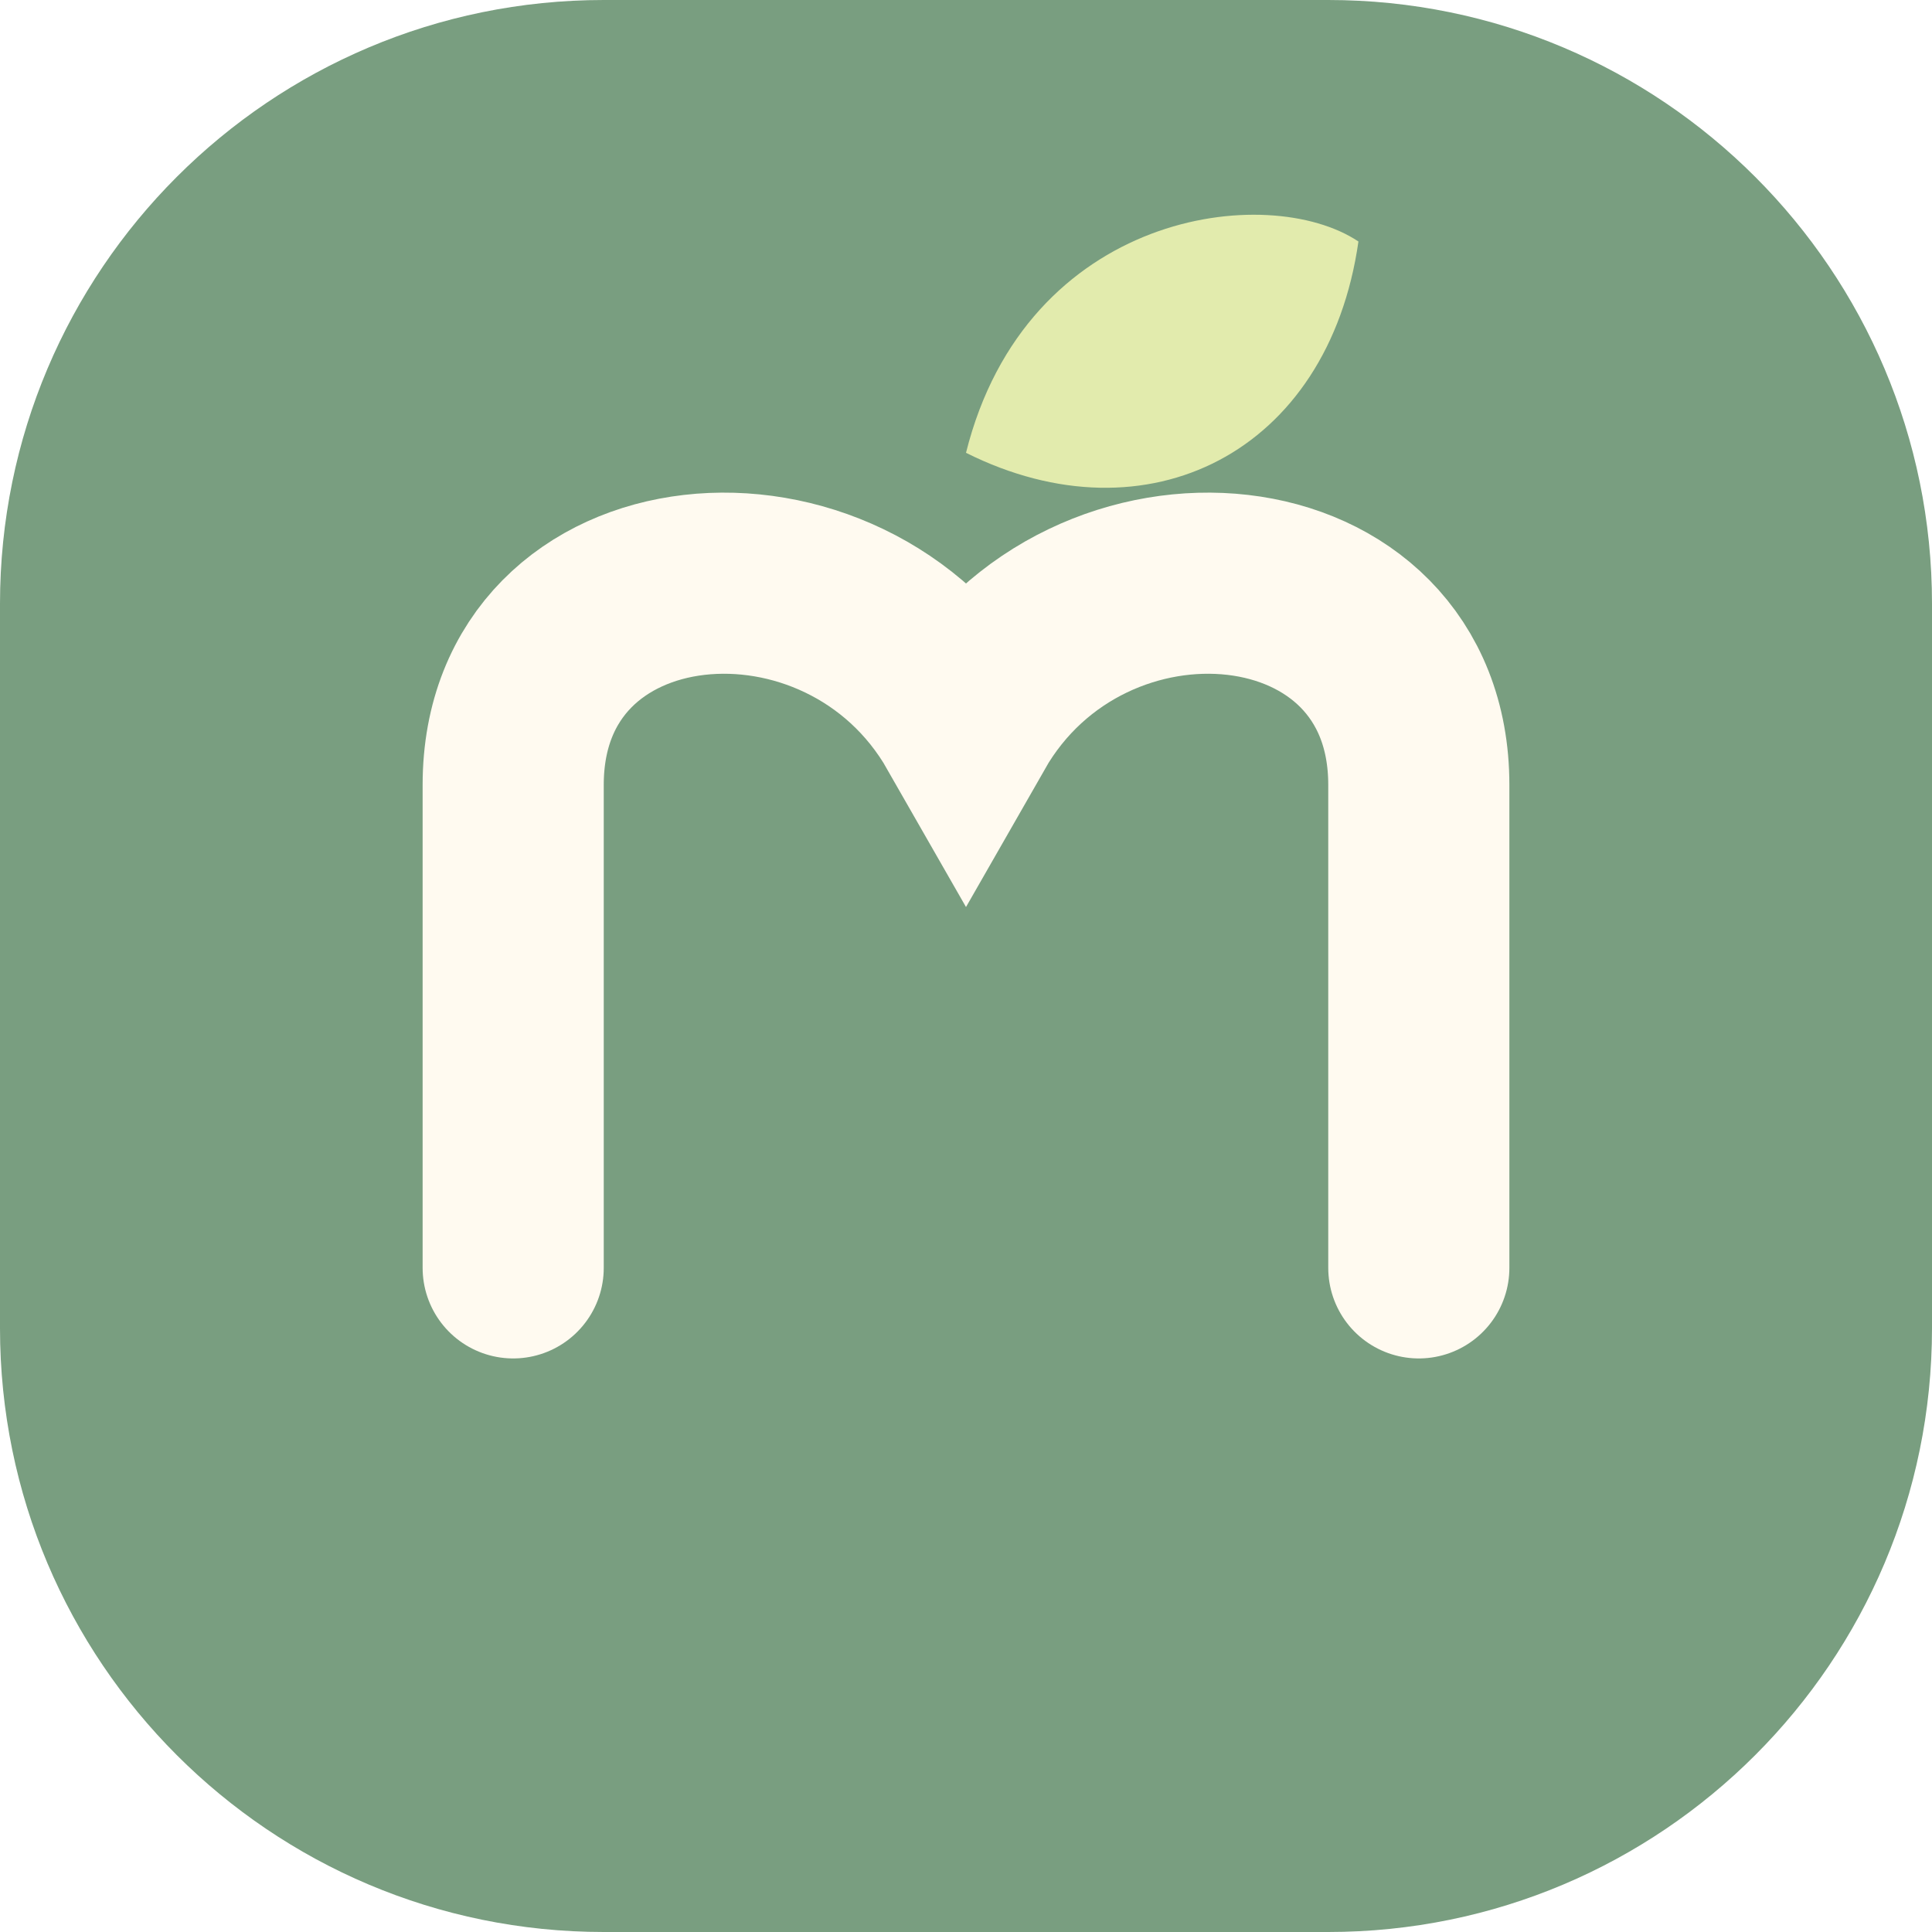
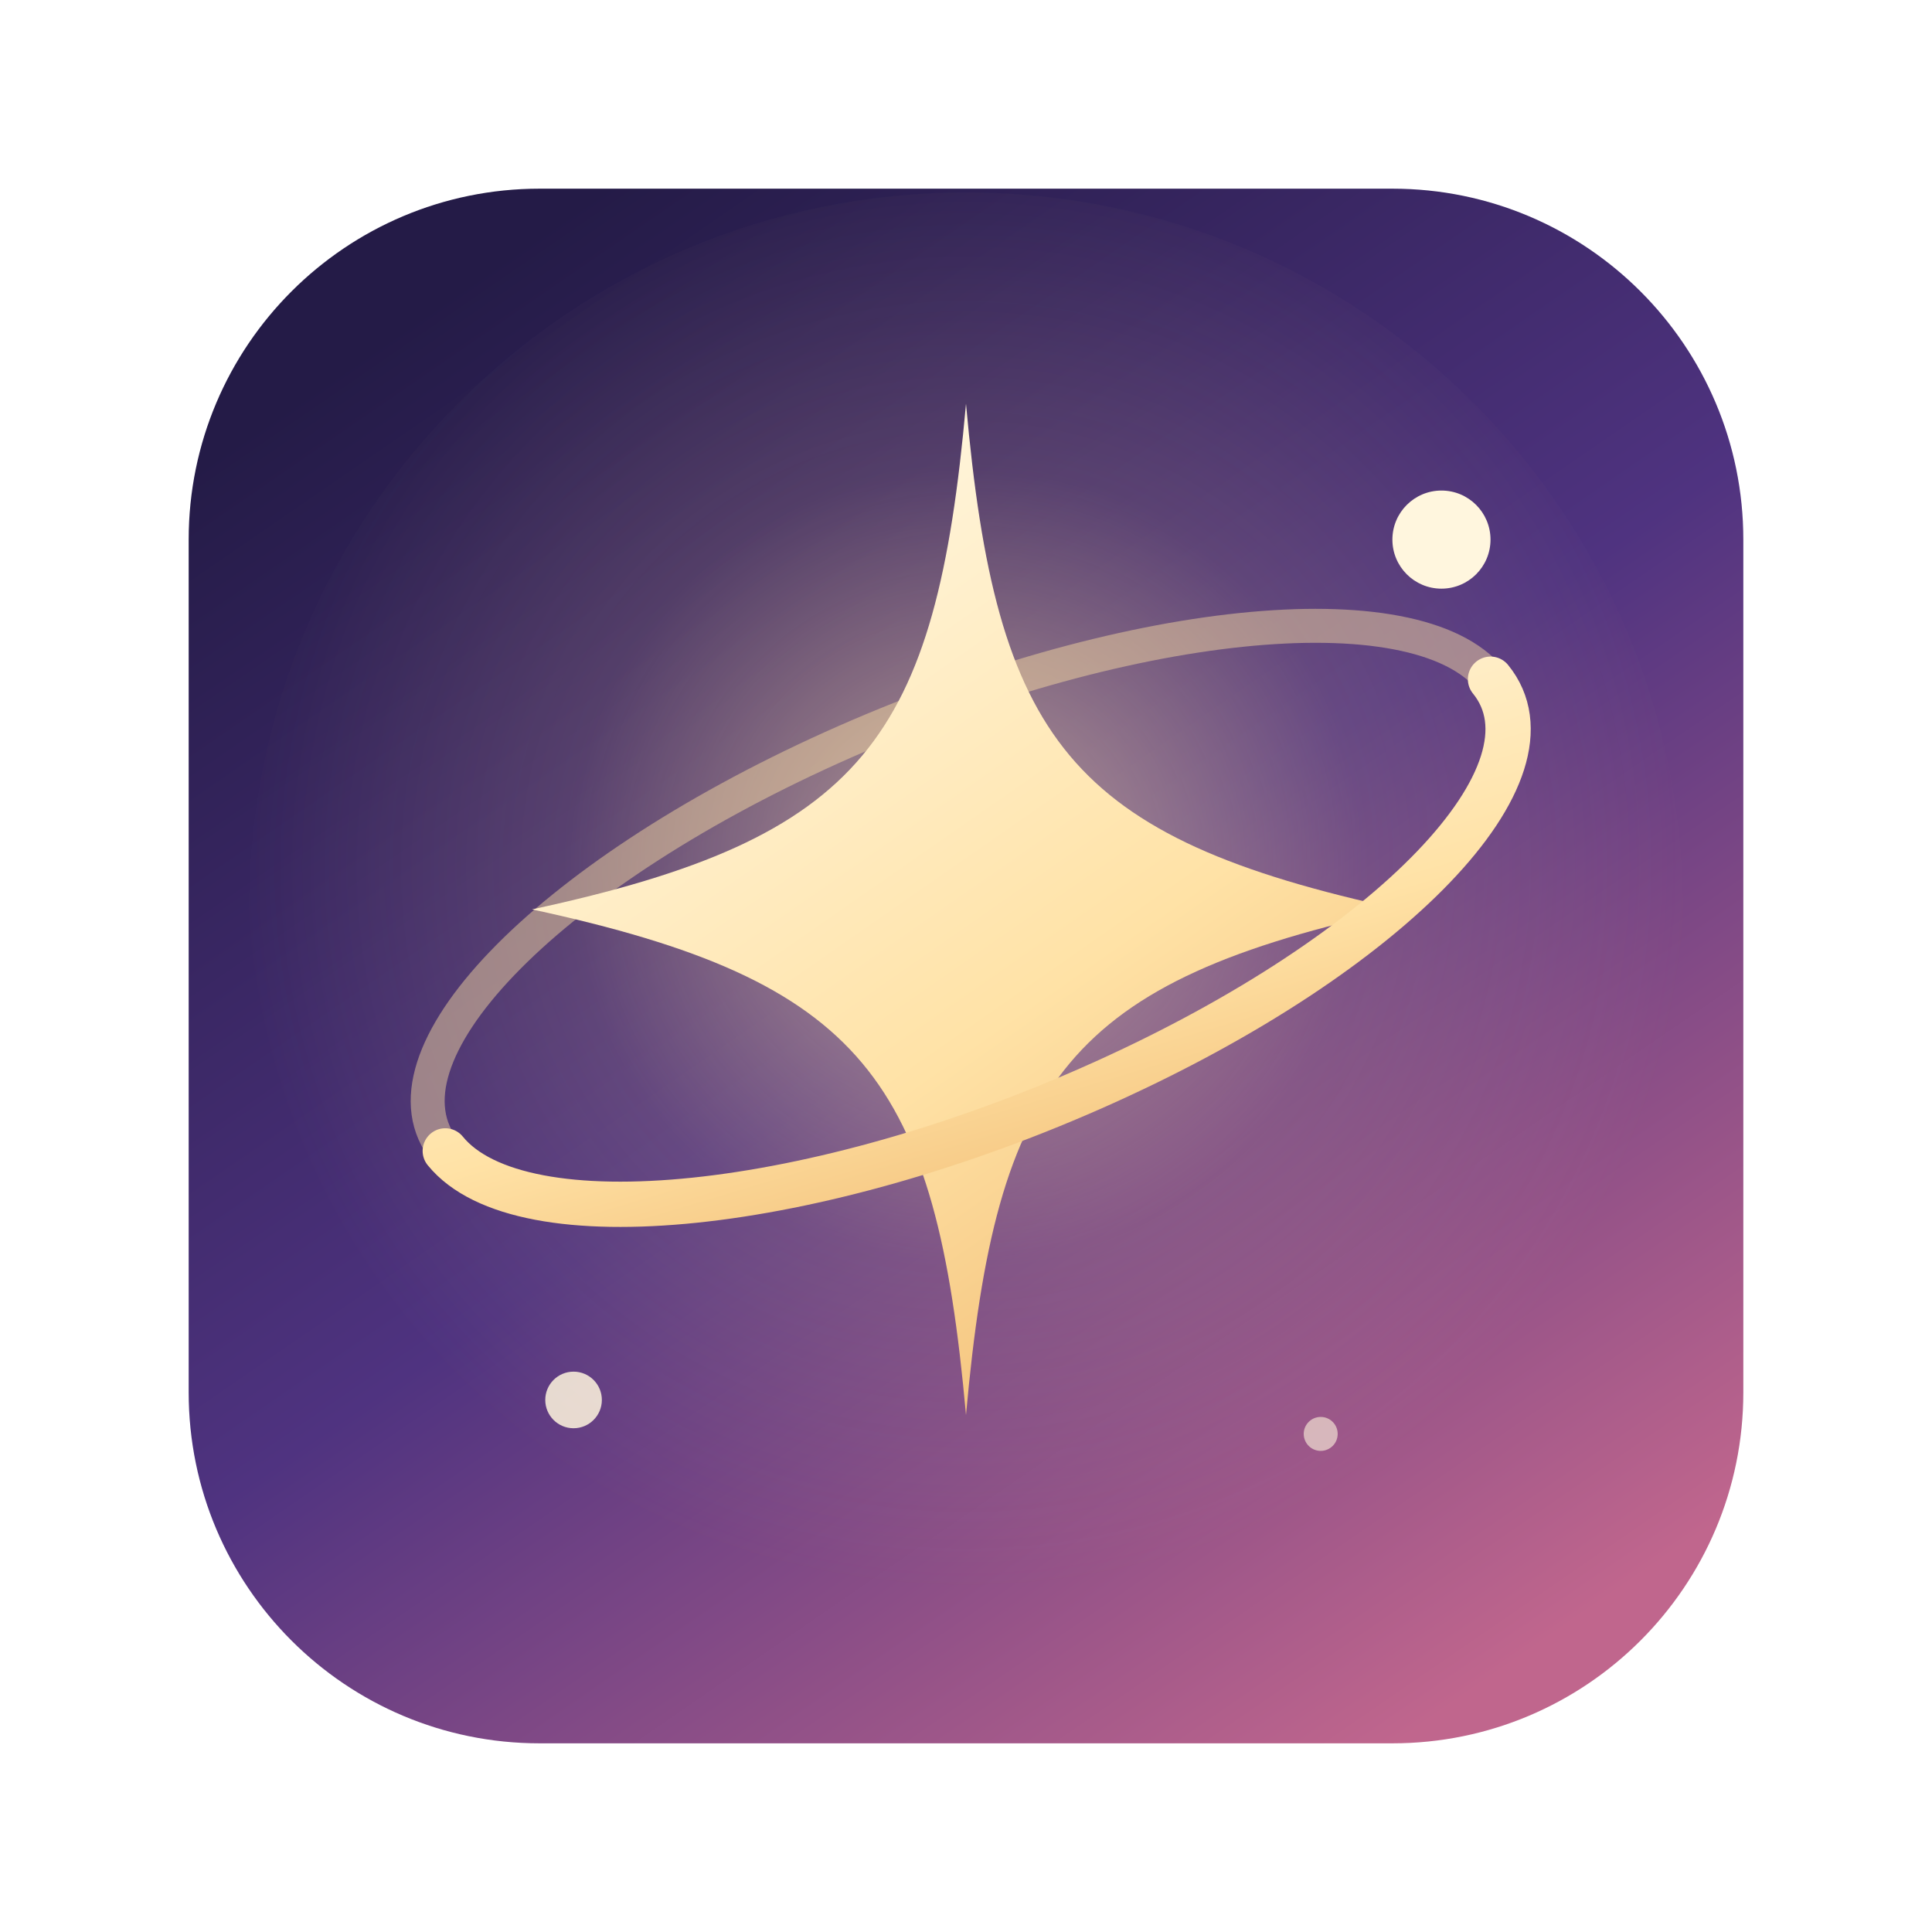
- <svg xmlns="http://www.w3.org/2000/svg" viewBox="0 0 64 64">
-   <rect width="64" height="64" rx="20" fill="#799e80" />
-   <path d="M17 42V26c0-8 11-9 15-2 4-7 15-6 15 2v16" fill="none" stroke="#fffaf0" stroke-width="6" stroke-linecap="round" />
-   <path d="M32 15c2-8 10-9 13-7-1 7-7 10-13 7" fill="#e2ebad" />
+ <svg xmlns="http://www.w3.org/2000/svg" viewBox="0 0 1024 1024">
+   <defs>
+     <linearGradient id="sky" x1="0.18" y1="0.05" x2="0.82" y2="0.98">
+       <stop offset="0" stop-color="#241b47" />
+       <stop offset="0.5" stop-color="#4f3380" />
+       <stop offset="1" stop-color="#c0668d" />
+     </linearGradient>
+     <radialGradient id="glow" cx="0.5" cy="0.47" r="0.5">
+       <stop offset="0" stop-color="#ffe7b0" stop-opacity="0.6" />
+       <stop offset="0.55" stop-color="#ffd59a" stop-opacity="0.14" />
+       <stop offset="1" stop-color="#ffd59a" stop-opacity="0" />
+     </radialGradient>
+     <linearGradient id="gold" x1="0.2" y1="0" x2="0.8" y2="1">
+       <stop offset="0" stop-color="#fffaea" />
+       <stop offset="0.6" stop-color="#ffe2a6" />
+       <stop offset="1" stop-color="#f0b86e" />
+     </linearGradient>
+     <clipPath id="tile">
+       <rect x="100" y="100" width="824" height="824" rx="186" />
+     </clipPath>
+   </defs>
+   <rect x="100" y="100" width="824" height="824" rx="186" fill="url(#sky)" />
+   <g clip-path="url(#tile)">
+     <circle cx="512" cy="482" r="380" fill="url(#glow)" />
+     <path d="M 236 610 A 300 108 -22 0 1 790 360" fill="none" stroke="#ffe2a6" stroke-opacity="0.45" stroke-width="18" stroke-linecap="round" />
+     <path d="M512 214 C 528 392 566 444 742 482 C 566 520 528 572 512 750 C 496 572 458 520 282 482 C 458 444 496 392 512 214 Z" fill="url(#gold)" />
+     <path d="M 790 360 A 300 108 -22 0 1 236 610" fill="none" stroke="url(#gold)" stroke-width="24" stroke-linecap="round" />
+     <circle cx="764" cy="286" r="26" fill="#fff6de" />
+     <circle cx="304" cy="742" r="15" fill="#fff6de" fill-opacity="0.85" />
+     <circle cx="700" cy="760" r="9" fill="#fff6de" fill-opacity="0.6" />
+   </g>
</svg>
